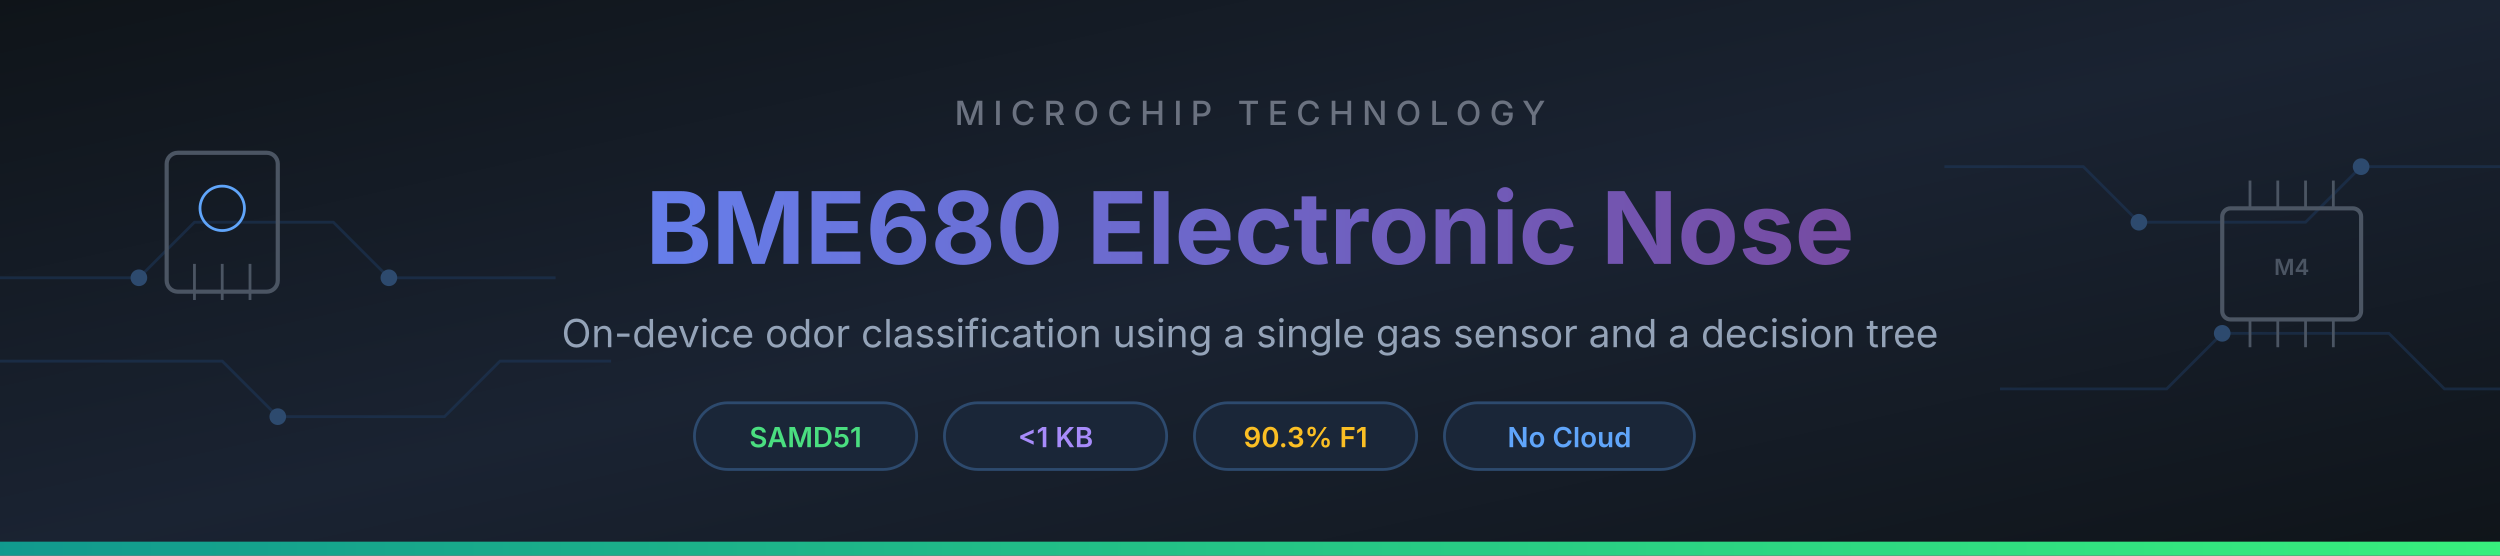
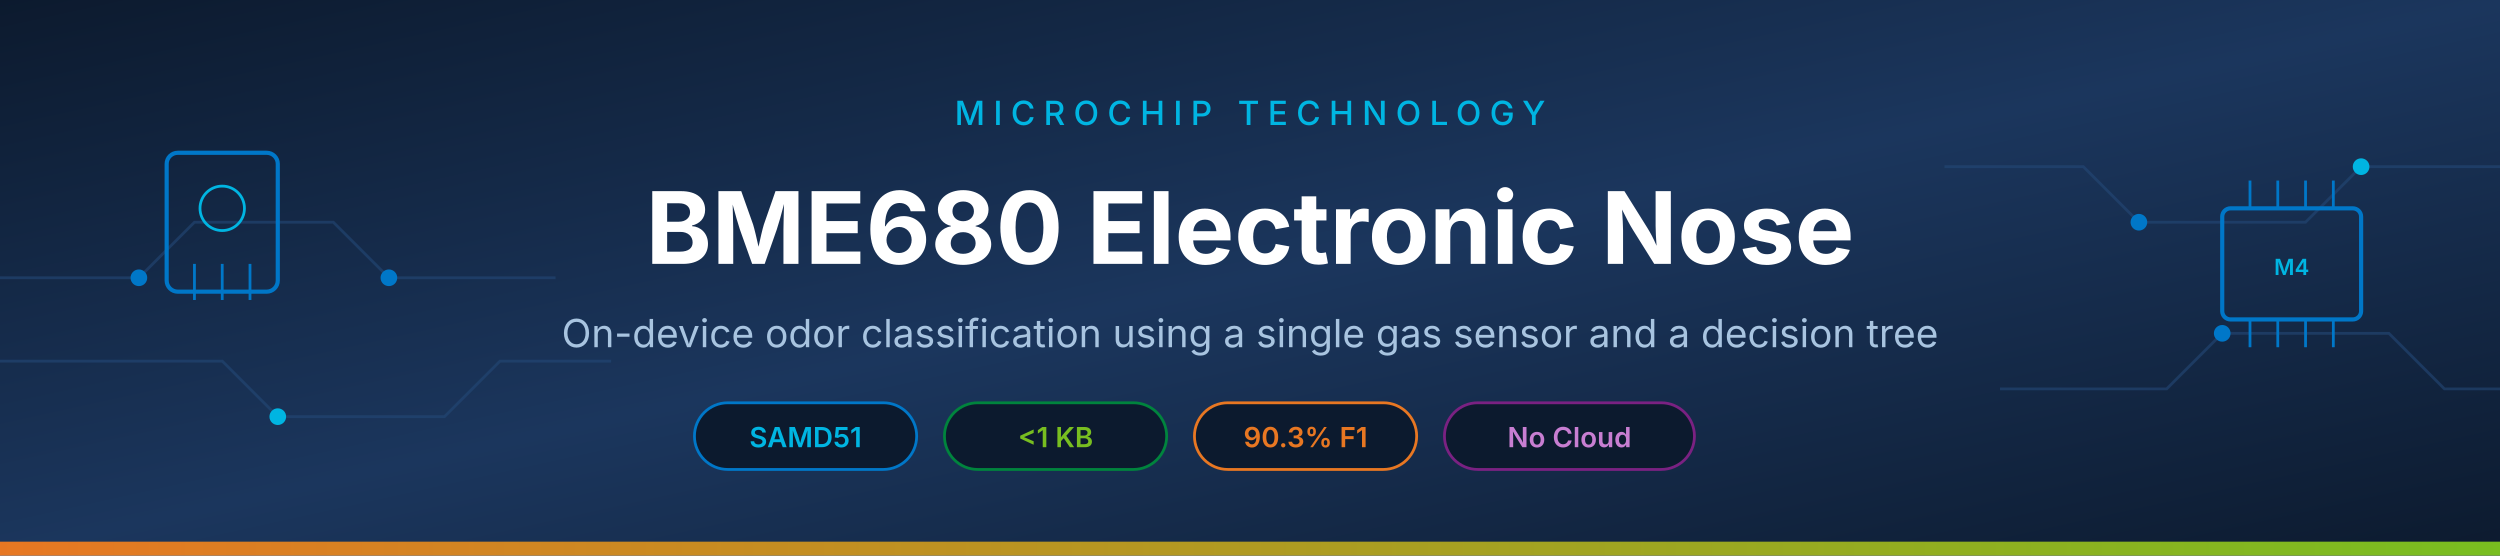
<svg xmlns="http://www.w3.org/2000/svg" viewBox="0 0 900 200" font-family="-apple-system, BlinkMacSystemFont, 'Segoe UI', sans-serif">
  <defs>
    <linearGradient id="bg-grad" x1="0%" y1="0%" x2="100%" y2="100%">
-       <stop offset="0%" style="stop-color:#0f1419" />
-       <stop offset="50%" style="stop-color:#1a2332" />
-       <stop offset="100%" style="stop-color:#0f1419" />
-     </linearGradient>
-     <linearGradient id="title-grad" x1="0%" y1="0%" x2="100%" y2="0%">
-       <stop offset="0%" style="stop-color:#667eea" />
-       <stop offset="100%" style="stop-color:#764ba2" />
+       <stop offset="0%" style="stop-color:#0C1A2E" />
+       <stop offset="50%" style="stop-color:#1B365D" />
+       <stop offset="100%" style="stop-color:#0C1A2E" />
    </linearGradient>
    <linearGradient id="accent" x1="0%" y1="0%" x2="100%" y2="0%">
-       <stop offset="0%" style="stop-color:#11998e" />
-       <stop offset="100%" style="stop-color:#38ef7d" />
+       <stop offset="0%" style="stop-color:#E87722" />
+       <stop offset="100%" style="stop-color:#78BE20" />
    </linearGradient>
  </defs>
  <rect width="900" height="200" fill="url(#bg-grad)" />
  <rect x="0" y="195" width="900" height="5" fill="url(#accent)" />
-   <path d="M0 100 L50 100 L70 80 L120 80 L140 100 L200 100" stroke="#1e3a5f" stroke-width="1" fill="none" opacity="0.5" />
-   <path d="M0 130 L80 130 L100 150 L160 150 L180 130 L220 130" stroke="#1e3a5f" stroke-width="1" fill="none" opacity="0.5" />
-   <path d="M700 60 L750 60 L770 80 L830 80 L850 60 L900 60" stroke="#1e3a5f" stroke-width="1" fill="none" opacity="0.5" />
-   <path d="M720 140 L780 140 L800 120 L860 120 L880 140 L900 140" stroke="#1e3a5f" stroke-width="1" fill="none" opacity="0.5" />
-   <circle cx="50" cy="100" r="3" fill="#2d4a6e" />
-   <circle cx="140" cy="100" r="3" fill="#2d4a6e" />
-   <circle cx="100" cy="150" r="3" fill="#2d4a6e" />
-   <circle cx="770" cy="80" r="3" fill="#2d4a6e" />
-   <circle cx="850" cy="60" r="3" fill="#2d4a6e" />
-   <circle cx="800" cy="120" r="3" fill="#2d4a6e" />
-   <text x="450" y="45" text-anchor="middle" fill="#6b7280" font-size="12" letter-spacing="3" font-weight="500">MICROCHIP TECHNOLOGY</text>
-   <text x="450" y="95" text-anchor="middle" fill="url(#title-grad)" font-size="36" font-weight="700">BME680 Electronic Nose</text>
-   <text x="450" y="125" text-anchor="middle" fill="#94a3b8" font-size="14">On-device odor classification using a single gas sensor and a decision tree</text>
-   <rect x="250" y="145" width="80" height="24" rx="12" fill="#1a2638" stroke="#2d4a6e" stroke-width="1" />
-   <text x="290" y="161" text-anchor="middle" fill="#4ade80" font-size="10" font-weight="600">SAMD51</text>
-   <rect x="340" y="145" width="80" height="24" rx="12" fill="#1a2638" stroke="#2d4a6e" stroke-width="1" />
-   <text x="380" y="161" text-anchor="middle" fill="#a78bfa" font-size="10" font-weight="600">&lt;1 KB</text>
-   <rect x="430" y="145" width="80" height="24" rx="12" fill="#1a2638" stroke="#2d4a6e" stroke-width="1" />
-   <text x="470" y="161" text-anchor="middle" fill="#fbbf24" font-size="10" font-weight="600">90.3% F1</text>
-   <rect x="520" y="145" width="90" height="24" rx="12" fill="#1a2638" stroke="#2d4a6e" stroke-width="1" />
-   <text x="565" y="161" text-anchor="middle" fill="#60a5fa" font-size="10" font-weight="600">No Cloud</text>
-   <rect x="60" y="55" width="40" height="50" rx="4" fill="none" stroke="#4b5563" stroke-width="1.5" />
-   <circle cx="80" cy="75" r="8" fill="none" stroke="#60a5fa" stroke-width="1" />
-   <line x1="70" y1="95" x2="70" y2="108" stroke="#4b5563" stroke-width="1" />
-   <line x1="80" y1="95" x2="80" y2="108" stroke="#4b5563" stroke-width="1" />
-   <line x1="90" y1="95" x2="90" y2="108" stroke="#4b5563" stroke-width="1" />
-   <rect x="800" y="75" width="50" height="40" rx="3" fill="none" stroke="#4b5563" stroke-width="1.5" />
-   <line x1="810" y1="75" x2="810" y2="65" stroke="#4b5563" stroke-width="1" />
-   <line x1="820" y1="75" x2="820" y2="65" stroke="#4b5563" stroke-width="1" />
-   <line x1="830" y1="75" x2="830" y2="65" stroke="#4b5563" stroke-width="1" />
-   <line x1="840" y1="75" x2="840" y2="65" stroke="#4b5563" stroke-width="1" />
-   <line x1="810" y1="115" x2="810" y2="125" stroke="#4b5563" stroke-width="1" />
-   <line x1="820" y1="115" x2="820" y2="125" stroke="#4b5563" stroke-width="1" />
-   <line x1="830" y1="115" x2="830" y2="125" stroke="#4b5563" stroke-width="1" />
-   <line x1="840" y1="115" x2="840" y2="125" stroke="#4b5563" stroke-width="1" />
-   <text x="825" y="99" text-anchor="middle" fill="#4b5563" font-size="8" font-weight="600">M4</text>
+   <path d="M0 100 L50 100 L70 80 L120 80 L140 100 L200 100" stroke="#234876" stroke-width="1" fill="none" opacity="0.6" />
+   <path d="M0 130 L80 130 L100 150 L160 150 L180 130 L220 130" stroke="#234876" stroke-width="1" fill="none" opacity="0.6" />
+   <path d="M700 60 L750 60 L770 80 L830 80 L850 60 L900 60" stroke="#234876" stroke-width="1" fill="none" opacity="0.6" />
+   <path d="M720 140 L780 140 L800 120 L860 120 L880 140 L900 140" stroke="#234876" stroke-width="1" fill="none" opacity="0.6" />
+   <circle cx="50" cy="100" r="3" fill="#0077C8" />
+   <circle cx="140" cy="100" r="3" fill="#0077C8" />
+   <circle cx="100" cy="150" r="3" fill="#00B5E2" />
+   <circle cx="770" cy="80" r="3" fill="#0077C8" />
+   <circle cx="850" cy="60" r="3" fill="#00B5E2" />
+   <circle cx="800" cy="120" r="3" fill="#0077C8" />
+   <text x="450" y="45" text-anchor="middle" fill="#00B5E2" font-size="12" letter-spacing="3" font-weight="500">MICROCHIP TECHNOLOGY</text>
+   <text x="450" y="95" text-anchor="middle" fill="#FFFFFF" font-size="36" font-weight="700">BME680 Electronic Nose</text>
+   <text x="450" y="125" text-anchor="middle" fill="#A8C4E0" font-size="14">On-device odor classification using a single gas sensor and a decision tree</text>
+   <rect x="250" y="145" width="80" height="24" rx="12" fill="#0C1A2E" stroke="#0077C8" stroke-width="1" />
+   <text x="290" y="161" text-anchor="middle" fill="#00B5E2" font-size="10" font-weight="600">SAMD51</text>
+   <rect x="340" y="145" width="80" height="24" rx="12" fill="#0C1A2E" stroke="#00843D" stroke-width="1" />
+   <text x="380" y="161" text-anchor="middle" fill="#78BE20" font-size="10" font-weight="600">&lt;1 KB</text>
+   <rect x="430" y="145" width="80" height="24" rx="12" fill="#0C1A2E" stroke="#E87722" stroke-width="1" />
+   <text x="470" y="161" text-anchor="middle" fill="#E87722" font-size="10" font-weight="600">90.3% F1</text>
+   <rect x="520" y="145" width="90" height="24" rx="12" fill="#0C1A2E" stroke="#7A2182" stroke-width="1" />
+   <text x="565" y="161" text-anchor="middle" fill="#C87ED2" font-size="10" font-weight="600">No Cloud</text>
+   <rect x="60" y="55" width="40" height="50" rx="4" fill="none" stroke="#0077C8" stroke-width="1.5" />
+   <circle cx="80" cy="75" r="8" fill="none" stroke="#00B5E2" stroke-width="1" />
+   <line x1="70" y1="95" x2="70" y2="108" stroke="#0077C8" stroke-width="1" />
+   <line x1="80" y1="95" x2="80" y2="108" stroke="#0077C8" stroke-width="1" />
+   <line x1="90" y1="95" x2="90" y2="108" stroke="#0077C8" stroke-width="1" />
+   <rect x="800" y="75" width="50" height="40" rx="3" fill="none" stroke="#0077C8" stroke-width="1.5" />
+   <line x1="810" y1="75" x2="810" y2="65" stroke="#0077C8" stroke-width="1" />
+   <line x1="820" y1="75" x2="820" y2="65" stroke="#0077C8" stroke-width="1" />
+   <line x1="830" y1="75" x2="830" y2="65" stroke="#0077C8" stroke-width="1" />
+   <line x1="840" y1="75" x2="840" y2="65" stroke="#0077C8" stroke-width="1" />
+   <line x1="810" y1="115" x2="810" y2="125" stroke="#0077C8" stroke-width="1" />
+   <line x1="820" y1="115" x2="820" y2="125" stroke="#0077C8" stroke-width="1" />
+   <line x1="830" y1="115" x2="830" y2="125" stroke="#0077C8" stroke-width="1" />
+   <line x1="840" y1="115" x2="840" y2="125" stroke="#0077C8" stroke-width="1" />
+   <text x="825" y="99" text-anchor="middle" fill="#00B5E2" font-size="8" font-weight="600">M4</text>
</svg>
